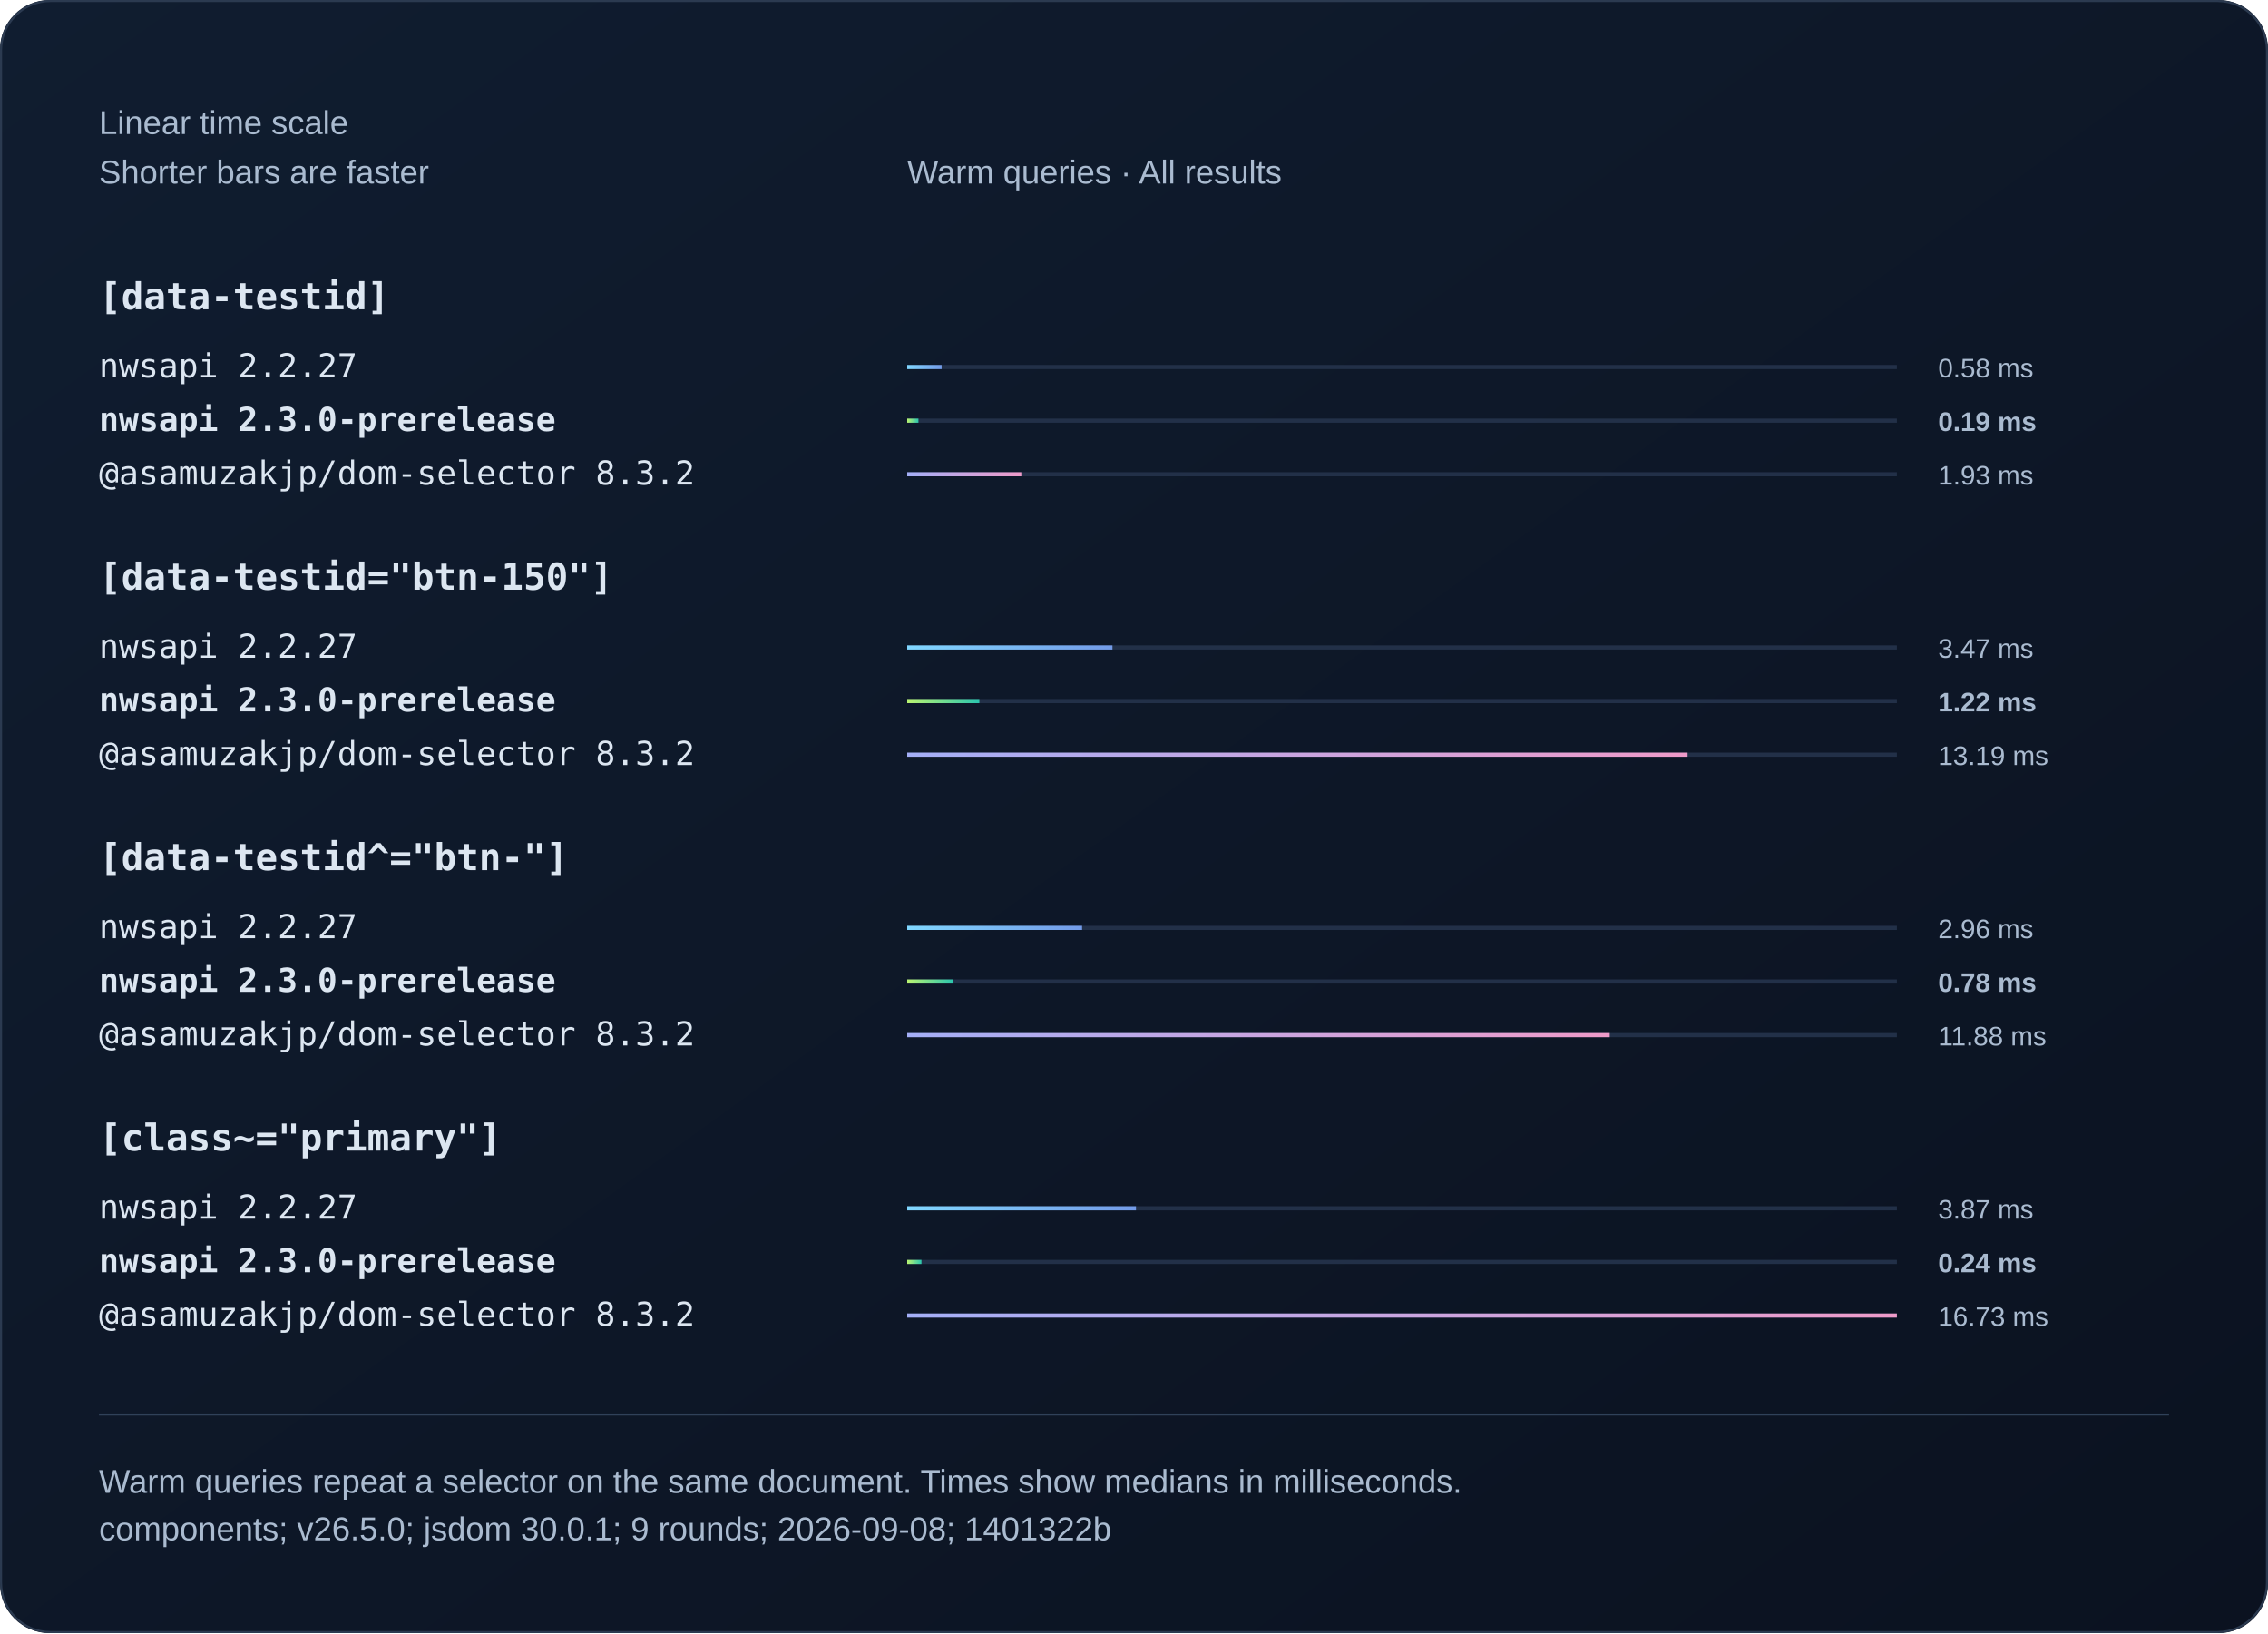
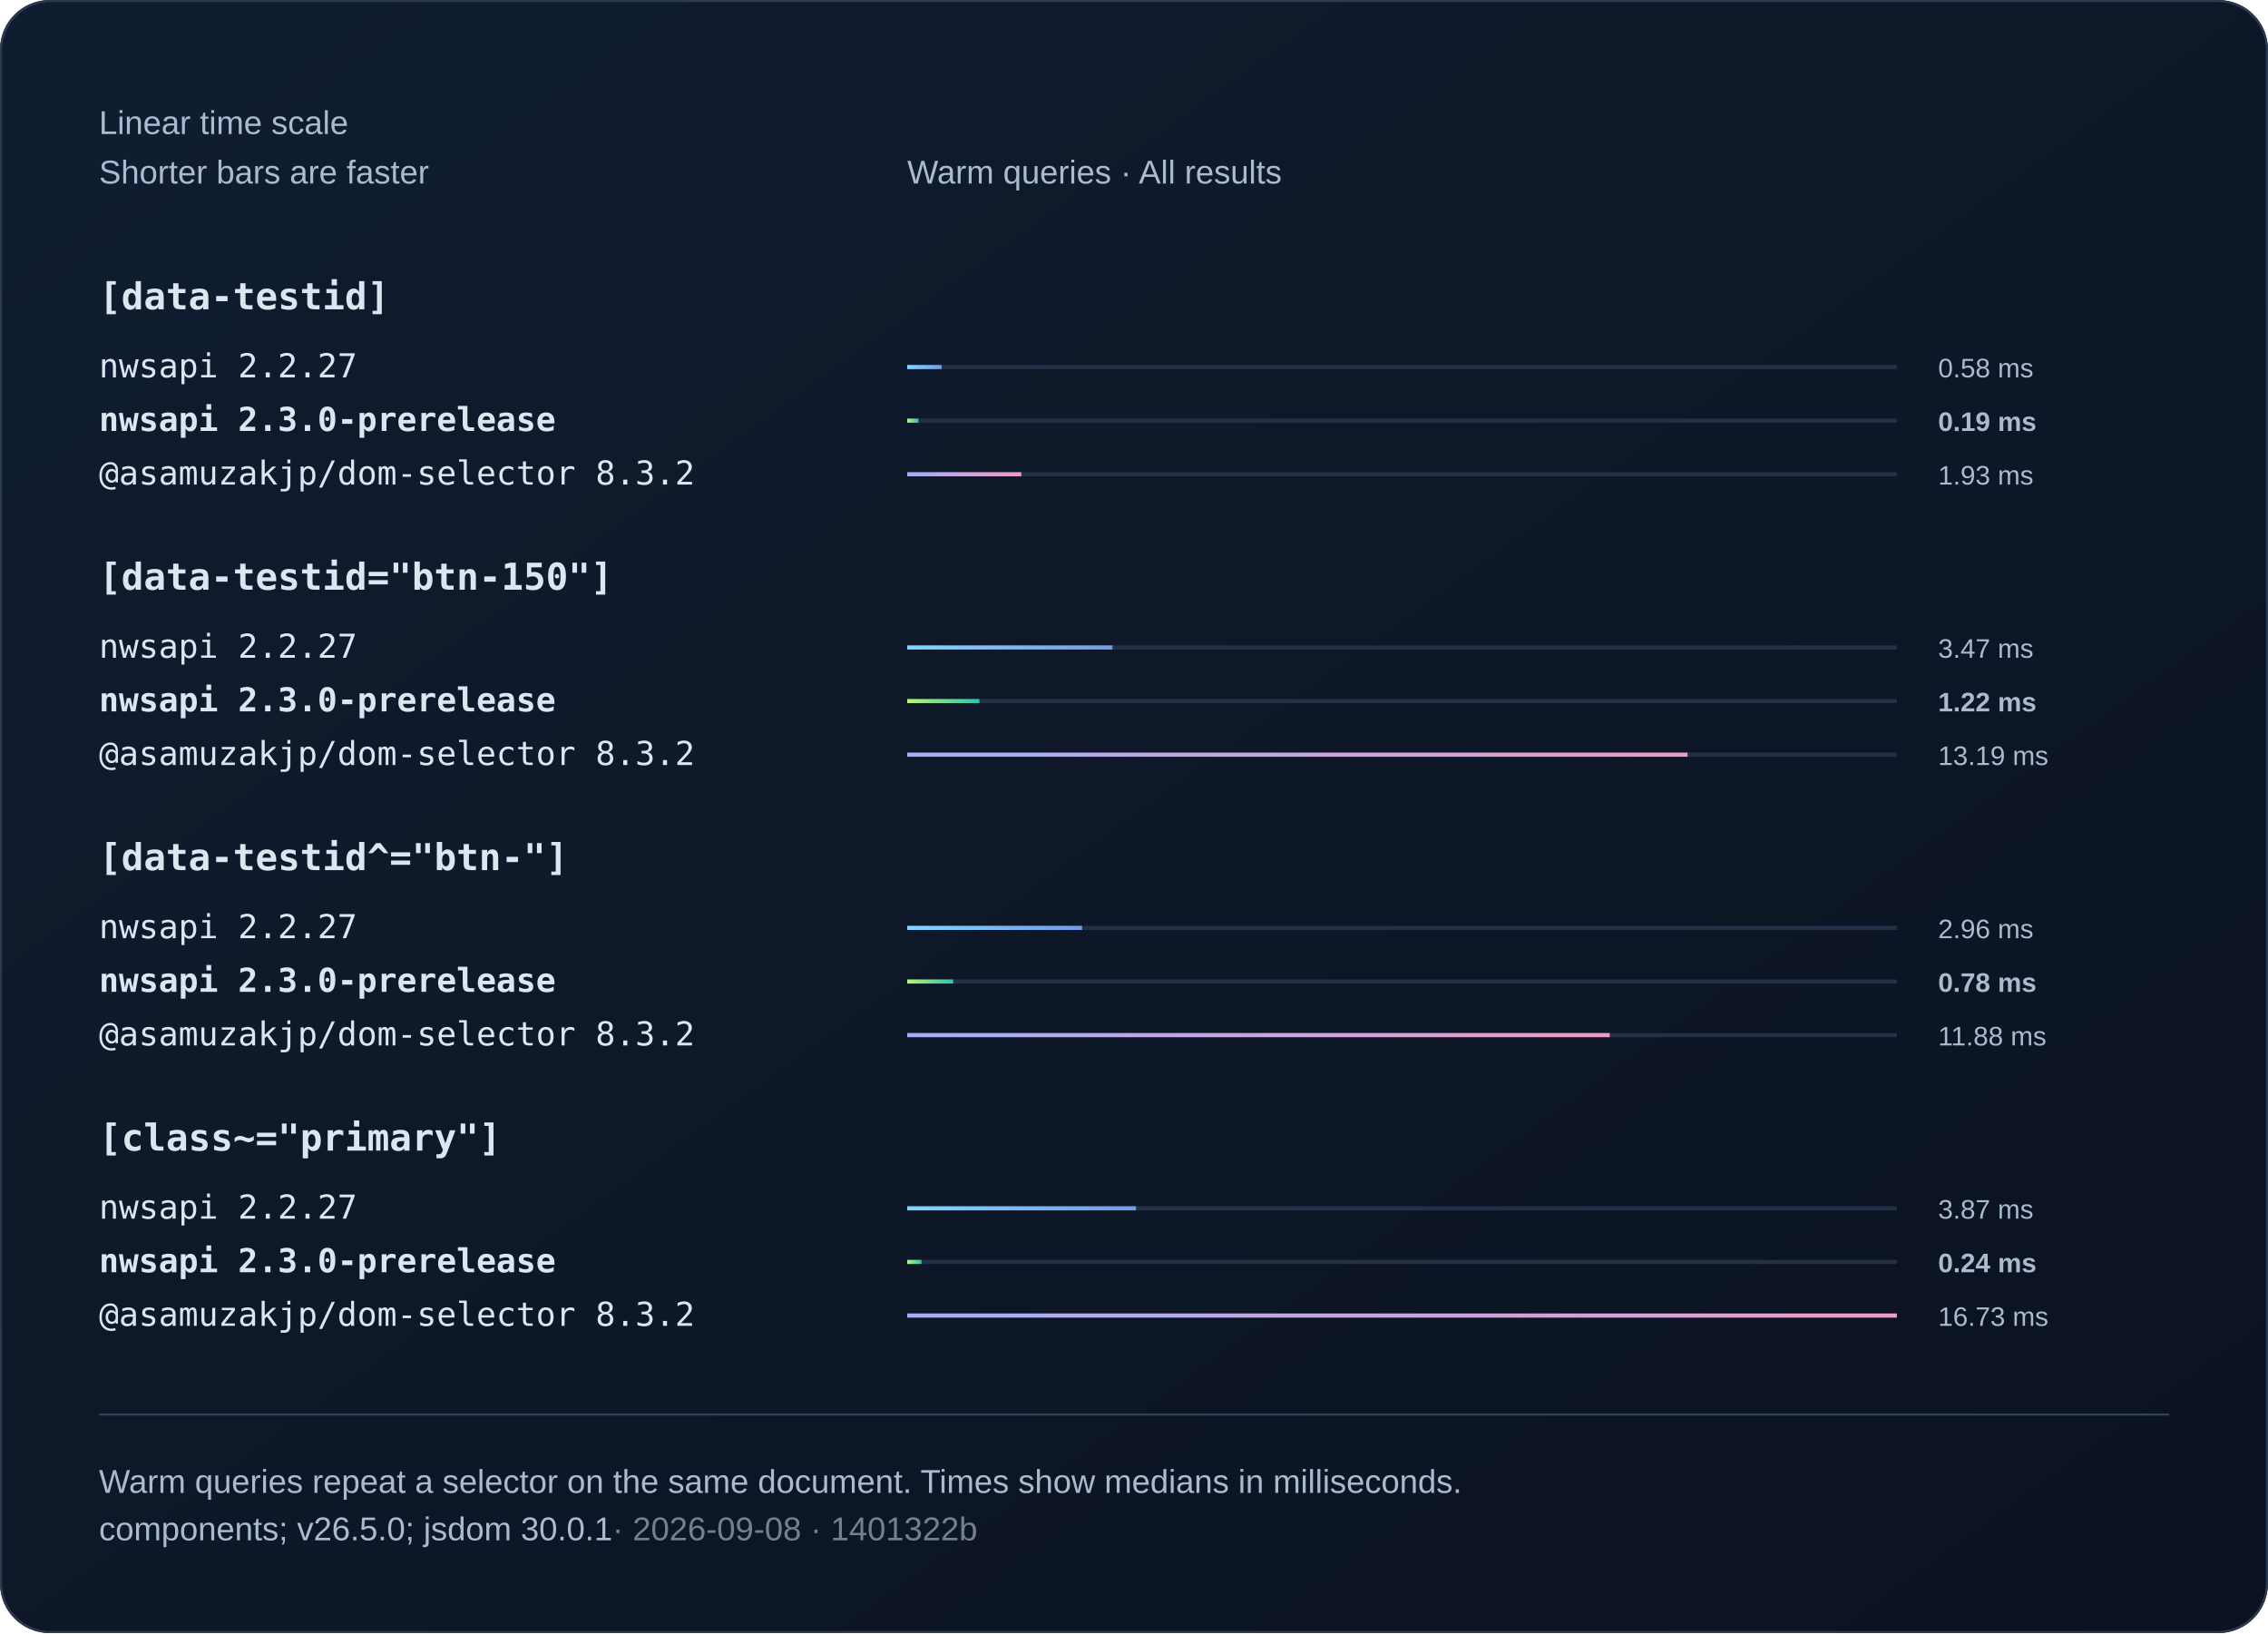
<svg xmlns="http://www.w3.org/2000/svg" width="1100" height="792" viewBox="0 0 1100 792" role="img">
  <defs>
    <linearGradient id="bg" x2="1" y2="1">
      <stop stop-color="#101d30" />
      <stop offset="1" stop-color="#0b1220" />
    </linearGradient>
    <linearGradient id="series0">
      <stop stop-color="#80d7ff" />
      <stop offset="1" stop-color="#739be8" />
    </linearGradient>
    <linearGradient id="series1">
      <stop stop-color="#baf471" />
      <stop offset="1" stop-color="#2bc5ae" />
    </linearGradient>
    <linearGradient id="series2">
      <stop stop-color="#a4aff7" />
      <stop offset="1" stop-color="#ef9bc9" />
    </linearGradient>
  </defs>
  <style>text{font-family:Arial,Helvetica,sans-serif;fill:#f0f5fa}
.muted{fill:#aabbd0;font:16px Arial,Helvetica,sans-serif}
.code{font:18px Consolas,Menlo,monospace;fill:#dce6f1}
.note .code{font:16px Consolas,Menlo,monospace}
.comparison{font-size:14px;font-variant-numeric:tabular-nums}
.tick{fill:#aabbd0;font-size:12px}
.time{fill:#aabbd0;font-size:13px;font-variant-numeric:tabular-nums}
.engine{font-size:16px}.selector{font-weight:600}.bar{transform-box:fill-box;transform-origin:left center;animation:fill 800ms ease-out 1 both}@keyframes fill{from{transform:scaleX(0)}to{transform:scaleX(1)}}@media(prefers-reduced-motion:reduce){.bar{animation:none}}</style>
  <rect width="1100" height="792" rx="24" fill="url(#bg)" />
  <rect x=".5" y=".5" width="1099" height="791" rx="24" fill="none" stroke="#2b3a50" />
  <text x="48" y="65" class="muted">Linear time scale</text>
  <text x="48" y="89" class="muted">Shorter bars are faster</text>
  <text x="440" y="89" class="muted">Warm queries · All results</text>
  <text x="48" y="150" class="code selector">[data-testid]</text>
  <g>
    <text x="48" y="183" class="code engine">nwsapi 2.2.27</text>
    <path d="M440 178h480" stroke="#223048" stroke-width="2" />
    <rect class="bar" x="440" y="177" width="16.69" height="2" fill="url(#series0)" />
    <text x="940" y="183" class="time">0.58 ms</text>
  </g>
  <g>
    <text x="48" y="209" class="code engine" style="font-weight:700">nwsapi 2.3.0-prerelease</text>
    <path d="M440 204h480" stroke="#223048" stroke-width="2" />
    <rect class="bar" x="440" y="203" width="5.46" height="2" fill="url(#series1)" />
    <text x="940" y="209" class="time" style="font-weight:700">0.19 ms</text>
  </g>
  <g>
    <text x="48" y="235" class="code engine">@asamuzakjp/dom-selector 8.3.2</text>
    <path d="M440 230h480" stroke="#223048" stroke-width="2" />
    <rect class="bar" x="440" y="229" width="55.34" height="2" fill="url(#series2)" />
    <text x="940" y="235" class="time">1.93 ms</text>
  </g>
  <text x="48" y="286" class="code selector">[data-testid="btn-150"]</text>
  <g>
    <text x="48" y="319" class="code engine">nwsapi 2.2.27</text>
    <path d="M440 314h480" stroke="#223048" stroke-width="2" />
    <rect class="bar" x="440" y="313" width="99.55" height="2" fill="url(#series0)" />
    <text x="940" y="319" class="time">3.47 ms</text>
  </g>
  <g>
    <text x="48" y="345" class="code engine" style="font-weight:700">nwsapi 2.3.0-prerelease</text>
    <path d="M440 340h480" stroke="#223048" stroke-width="2" />
    <rect class="bar" x="440" y="339" width="35" height="2" fill="url(#series1)" />
    <text x="940" y="345" class="time" style="font-weight:700">1.22 ms</text>
  </g>
  <g>
    <text x="48" y="371" class="code engine">@asamuzakjp/dom-selector 8.3.2</text>
    <path d="M440 366h480" stroke="#223048" stroke-width="2" />
    <rect class="bar" x="440" y="365" width="378.48" height="2" fill="url(#series2)" />
    <text x="940" y="371" class="time">13.19 ms</text>
  </g>
  <text x="48" y="422" class="code selector">[data-testid^="btn-"]</text>
  <g>
    <text x="48" y="455" class="code engine">nwsapi 2.2.27</text>
    <path d="M440 450h480" stroke="#223048" stroke-width="2" />
    <rect class="bar" x="440" y="449" width="84.82" height="2" fill="url(#series0)" />
    <text x="940" y="455" class="time">2.96 ms</text>
  </g>
  <g>
    <text x="48" y="481" class="code engine" style="font-weight:700">nwsapi 2.3.0-prerelease</text>
    <path d="M440 476h480" stroke="#223048" stroke-width="2" />
    <rect class="bar" x="440" y="475" width="22.31" height="2" fill="url(#series1)" />
    <text x="940" y="481" class="time" style="font-weight:700">0.78 ms</text>
  </g>
  <g>
    <text x="48" y="507" class="code engine">@asamuzakjp/dom-selector 8.3.2</text>
    <path d="M440 502h480" stroke="#223048" stroke-width="2" />
    <rect class="bar" x="440" y="501" width="340.73" height="2" fill="url(#series2)" />
    <text x="940" y="507" class="time">11.88 ms</text>
  </g>
  <text x="48" y="558" class="code selector">[class~="primary"]</text>
  <g>
    <text x="48" y="591" class="code engine">nwsapi 2.2.27</text>
    <path d="M440 586h480" stroke="#223048" stroke-width="2" />
    <rect class="bar" x="440" y="585" width="110.96" height="2" fill="url(#series0)" />
    <text x="940" y="591" class="time">3.87 ms</text>
  </g>
  <g>
    <text x="48" y="617" class="code engine" style="font-weight:700">nwsapi 2.3.0-prerelease</text>
    <path d="M440 612h480" stroke="#223048" stroke-width="2" />
    <rect class="bar" x="440" y="611" width="6.92" height="2" fill="url(#series1)" />
    <text x="940" y="617" class="time" style="font-weight:700">0.24 ms</text>
  </g>
  <g>
    <text x="48" y="643" class="code engine">@asamuzakjp/dom-selector 8.3.2</text>
    <path d="M440 638h480" stroke="#223048" stroke-width="2" />
    <rect class="bar" x="440" y="637" width="480" height="2" fill="url(#series2)" />
    <text x="940" y="643" class="time">16.73 ms</text>
  </g>
  <path d="M48 686h1004" stroke="#304159" />
  <text x="48" y="724" class="muted">Warm queries repeat a selector on the same document. Times show medians in milliseconds.</text>
-   <text x="48" y="747" class="muted">components; v26.5.0; jsdom 30.0.1; 9 rounds; 2026-09-08; 1401322b</text>
+   <text x="48" y="747" class="muted">components; v26.5.0; jsdom 30.0.1<tspan fill="#75808e"> · 2026-09-08 · 1401322b</tspan>
+   </text>
</svg>
